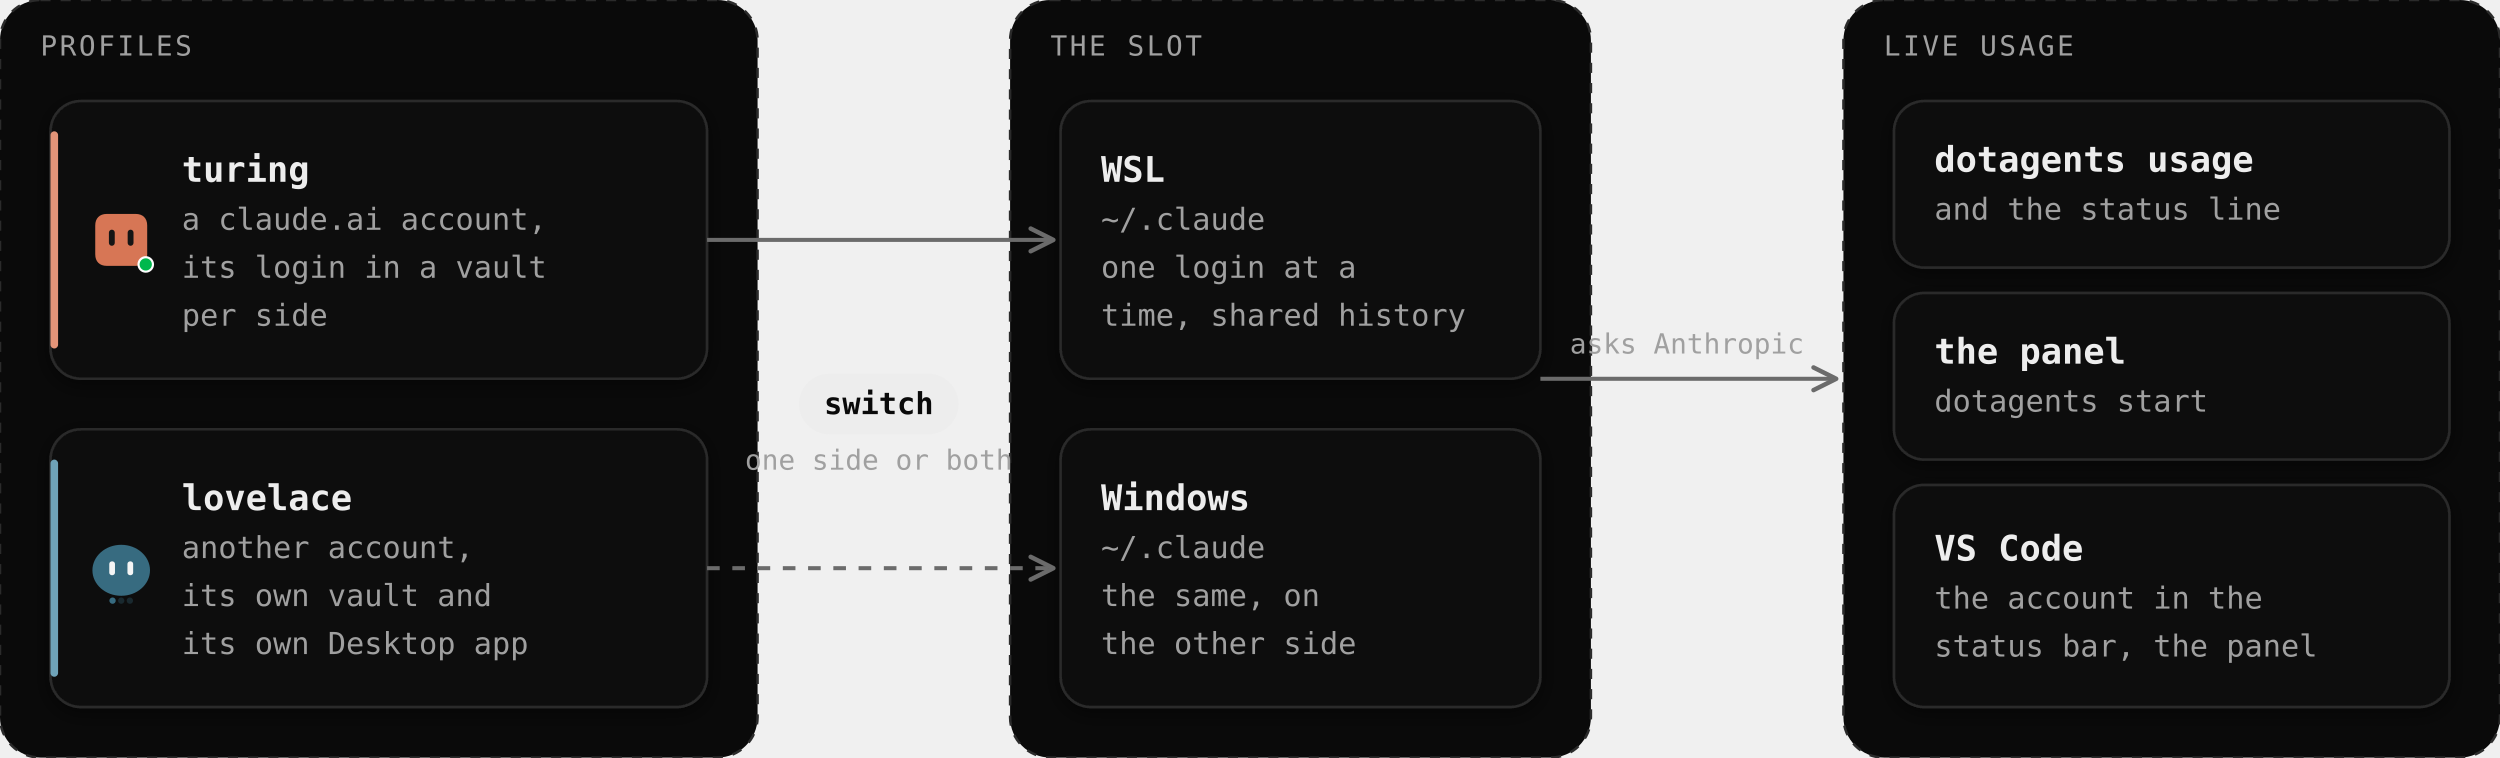
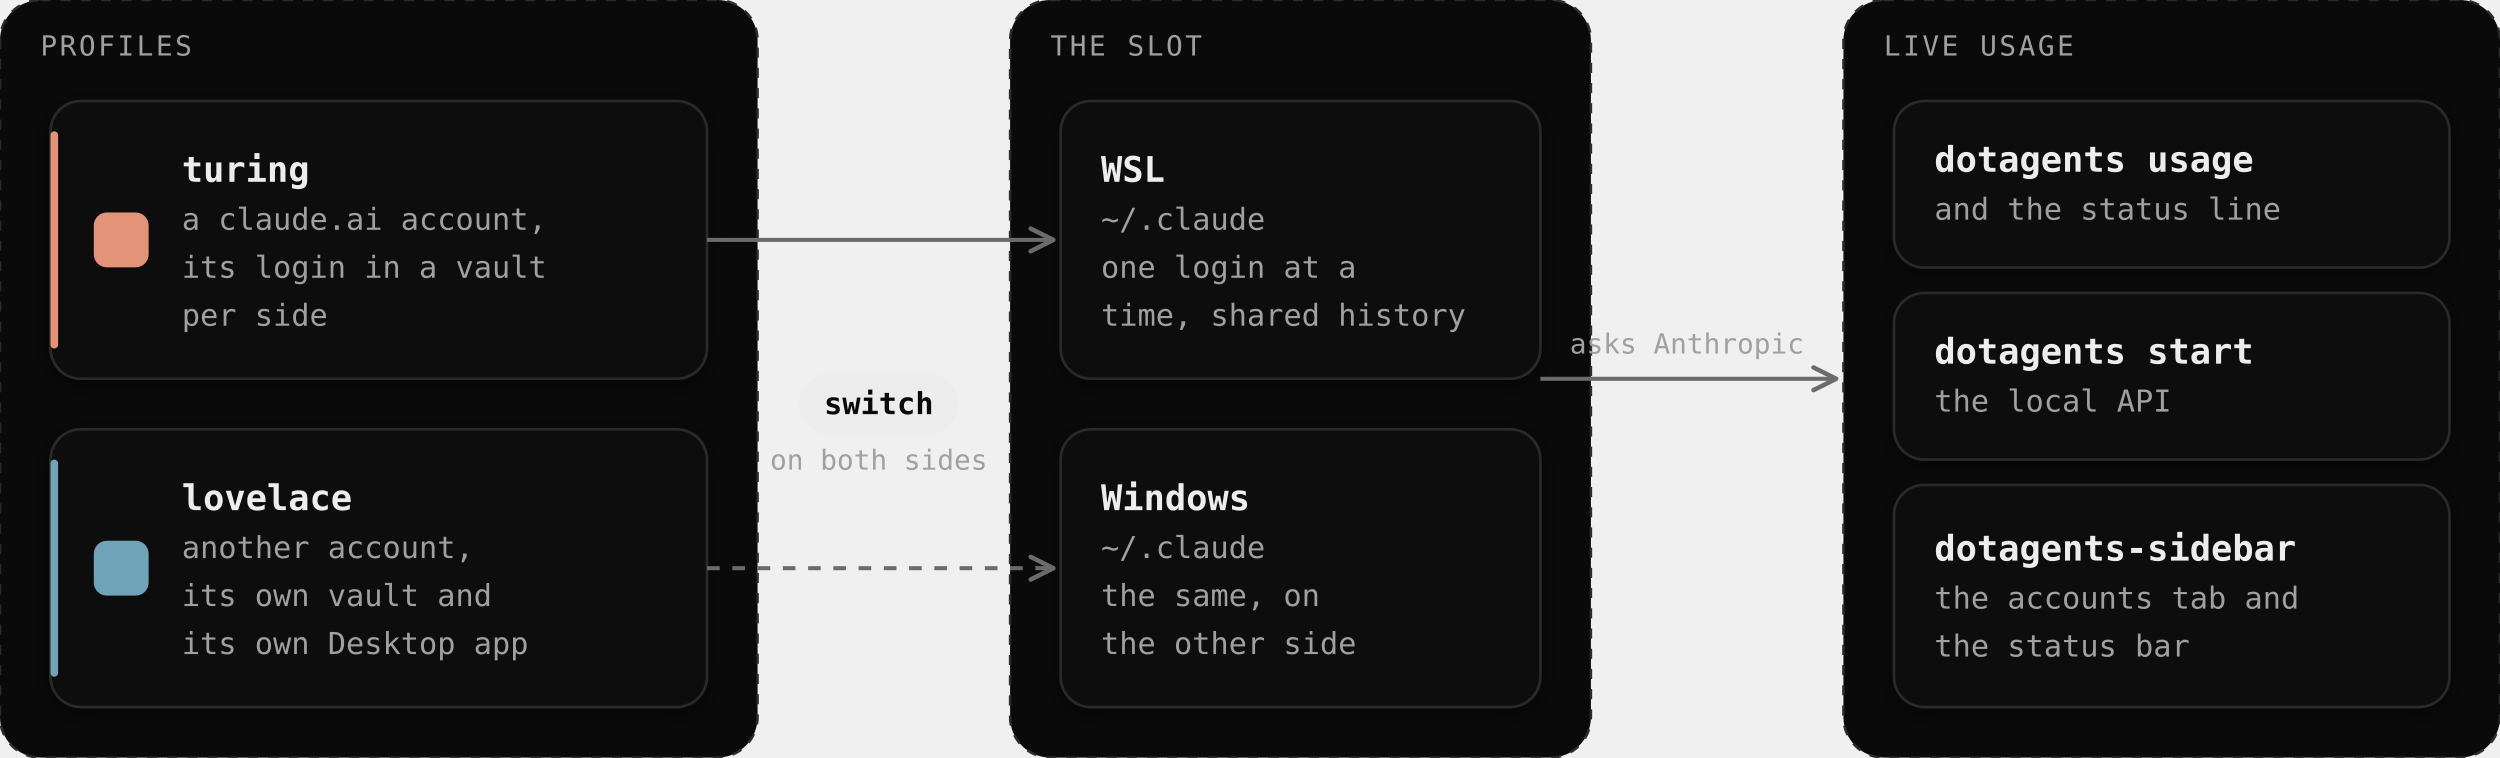
- <svg xmlns="http://www.w3.org/2000/svg" width="990" height="300" viewBox="0 0 990 300" role="img" aria-label="Several accounts, one view: switch puts a profile's login in each side's slot, and the usage of every account shows in the terminal, the panel and VS Code" font-family="ui-monospace, 'Geist Mono', SFMono-Regular, Menlo, Consolas, monospace">
+ <svg xmlns="http://www.w3.org/2000/svg" width="990" height="300" viewBox="0 0 990 300" role="img" aria-label="Several accounts, one view: switch puts a profile's login in each side's slot, and the usage of every account shows in the terminal and, through dotagents start, in the dotagents sidebar" font-family="ui-monospace, 'Geist Mono', SFMono-Regular, Menlo, Consolas, monospace">
  <defs>
    <filter id="shadow" x="-10%" y="-10%" width="120%" height="140%">
      <feDropShadow dx="0" dy="2" stdDeviation="4" flood-color="#000000" flood-opacity="0.5" />
    </filter>
    <marker id="head" viewBox="0 0 10 10" refX="8" refY="5" markerWidth="7" markerHeight="7" orient="auto-start-reverse">
      <path d="M1 1L9 5L1 9" fill="none" stroke="#6b6b6b" stroke-width="1.6" stroke-linecap="round" stroke-linejoin="round" />
    </marker>
  </defs>
  <rect x="0" y="0" width="300" height="300" rx="16" fill="#0a0a0a" stroke="#2b2b2b" stroke-dasharray="4 4" />
  <text x="16" y="22" font-size="11" letter-spacing="1" fill="#a0a0a0">PROFILES</text>
  <g filter="url(#shadow)">
    <rect x="20" y="40" width="260" height="110" rx="12" fill="#111111" stroke="#2b2b2b" />
  </g>
  <rect x="20" y="52" width="3" height="86" rx="1.5" fill="#e39478" />
  <svg x="32" y="79" width="32" height="32" viewBox="-6 -6 112 112" overflow="visible">
-     <path d="M30 14H70C80 14 86 20 86 30V70C86 80 80 86 70 86H30C20 86 14 80 14 70V30C14 20 20 14 30 14Z" fill="#D77655" />
-     <rect x="32.94" y="35.835" width="8.12" height="22.33" rx="4.06" fill="#151515" />
-     <rect x="58.94" y="35.835" width="8.12" height="22.33" rx="4.06" fill="#151515" />
-     <circle cx="84" cy="84" r="10" fill="#00b84d" stroke="#ffffff" stroke-width="3" />
+     <rect x="12" y="12" width="76" height="76" rx="18" fill="#e39478" />
  </svg>
  <text x="72" y="72" font-size="14" font-weight="700" fill="#ededed">turing</text>
  <text x="72" y="91" font-size="12" fill="#a0a0a0">a claude.ai account,</text>
  <text x="72" y="110" font-size="12" fill="#a0a0a0">its login in a vault</text>
  <text x="72" y="129" font-size="12" fill="#a0a0a0">per side</text>
  <g filter="url(#shadow)">
    <rect x="20" y="170" width="260" height="110" rx="12" fill="#111111" stroke="#2b2b2b" />
  </g>
  <rect x="20" y="182" width="3" height="86" rx="1.5" fill="#6fa3b8" />
  <svg x="32" y="209" width="32" height="32" viewBox="-6 -6 112 112" overflow="visible">
-     <g transform="translate(50 92) scale(1.05 0.93) translate(-50 -92) translate(0 0)">
-       <path d="M50 12A38 38 0 1 1 49.99 12Z" fill="#376B80" />
-       <rect x="34.23" y="36.633" width="7.54" height="20.735" rx="3.77" fill="#f5f5f5" />
-       <rect x="58.23" y="36.633" width="7.54" height="20.735" rx="3.77" fill="#f5f5f5" />
-     </g>
-     <circle cx="38" cy="95" r="4.4" fill="#376B80" opacity="1" />
-     <circle cx="50" cy="95" r="4.4" fill="#376B80" opacity="0.3" />
-     <circle cx="62" cy="95" r="4.4" fill="#376B80" opacity="0.3" />
+     <rect x="12" y="12" width="76" height="76" rx="18" fill="#6fa3b8" />
  </svg>
  <text x="72" y="202" font-size="14" font-weight="700" fill="#ededed">lovelace</text>
  <text x="72" y="221" font-size="12" fill="#a0a0a0">another account,</text>
  <text x="72" y="240" font-size="12" fill="#a0a0a0">its own vault and</text>
  <text x="72" y="259" font-size="12" fill="#a0a0a0">its own Desktop app</text>
  <rect x="400" y="0" width="230" height="300" rx="16" fill="#0a0a0a" stroke="#2b2b2b" stroke-dasharray="4 4" />
  <text x="416" y="22" font-size="11" letter-spacing="1" fill="#a0a0a0">THE SLOT</text>
  <g filter="url(#shadow)">
    <rect x="420" y="40" width="190" height="110" rx="12" fill="#111111" stroke="#2b2b2b" />
  </g>
  <text x="436" y="72" font-size="14" font-weight="700" fill="#ededed">WSL</text>
  <text x="436" y="91" font-size="12" fill="#a0a0a0">~/.claude</text>
  <text x="436" y="110" font-size="12" fill="#a0a0a0">one login at a</text>
  <text x="436" y="129" font-size="12" fill="#a0a0a0">time, shared history</text>
  <g filter="url(#shadow)">
    <rect x="420" y="170" width="190" height="110" rx="12" fill="#111111" stroke="#2b2b2b" />
  </g>
  <text x="436" y="202" font-size="14" font-weight="700" fill="#ededed">Windows</text>
  <text x="436" y="221" font-size="12" fill="#a0a0a0">~/.claude</text>
  <text x="436" y="240" font-size="12" fill="#a0a0a0">the same, on</text>
  <text x="436" y="259" font-size="12" fill="#a0a0a0">the other side</text>
  <path d="M280 95L416 95" fill="none" stroke="#6b6b6b" stroke-width="1.6" marker-end="url(#head)" />
  <path d="M280 225L416 225" fill="none" stroke="#6b6b6b" stroke-width="1.6" stroke-dasharray="5 5" marker-end="url(#head)" />
  <rect x="316.4" y="148" width="63.2" height="24" rx="12" fill="#ededed" />
  <text x="348" y="164" font-size="12" font-weight="600" text-anchor="middle" fill="#0a0a0a">switch</text>
-   <text x="348" y="186" font-size="11" text-anchor="middle" fill="#a0a0a0">one side or both</text>
+   <text x="348" y="186" font-size="11" text-anchor="middle" fill="#a0a0a0">on both sides</text>
  <rect x="730" y="0" width="260" height="300" rx="16" fill="#0a0a0a" stroke="#2b2b2b" stroke-dasharray="4 4" />
  <text x="746" y="22" font-size="11" letter-spacing="1" fill="#a0a0a0">LIVE USAGE</text>
  <g filter="url(#shadow)">
    <rect x="750" y="40" width="220" height="66" rx="12" fill="#111111" stroke="#2b2b2b" />
  </g>
  <text x="766" y="68" font-size="14" font-weight="700" fill="#ededed">dotagents usage</text>
  <text x="766" y="87" font-size="12" fill="#a0a0a0">and the status line</text>
  <g filter="url(#shadow)">
    <rect x="750" y="116" width="220" height="66" rx="12" fill="#111111" stroke="#2b2b2b" />
  </g>
-   <text x="766" y="144" font-size="14" font-weight="700" fill="#ededed">the panel</text>
-   <text x="766" y="163" font-size="12" fill="#a0a0a0">dotagents start</text>
+   <text x="766" y="144" font-size="14" font-weight="700" fill="#ededed">dotagents start</text>
+   <text x="766" y="163" font-size="12" fill="#a0a0a0">the local API</text>
  <g filter="url(#shadow)">
    <rect x="750" y="192" width="220" height="88" rx="12" fill="#111111" stroke="#2b2b2b" />
  </g>
-   <text x="766" y="222" font-size="14" font-weight="700" fill="#ededed">VS Code</text>
-   <text x="766" y="241" font-size="12" fill="#a0a0a0">the account in the</text>
-   <text x="766" y="260" font-size="12" fill="#a0a0a0">status bar, the panel</text>
+   <text x="766" y="222" font-size="14" font-weight="700" fill="#ededed">dotagents-sidebar</text>
+   <text x="766" y="241" font-size="12" fill="#a0a0a0">the accounts tab and</text>
+   <text x="766" y="260" font-size="12" fill="#a0a0a0">the status bar</text>
  <path d="M610 150L726 150" fill="none" stroke="#6b6b6b" stroke-width="1.6" marker-end="url(#head)" />
  <text x="668" y="140" font-size="11" text-anchor="middle" fill="#a0a0a0">asks Anthropic</text>
</svg>
